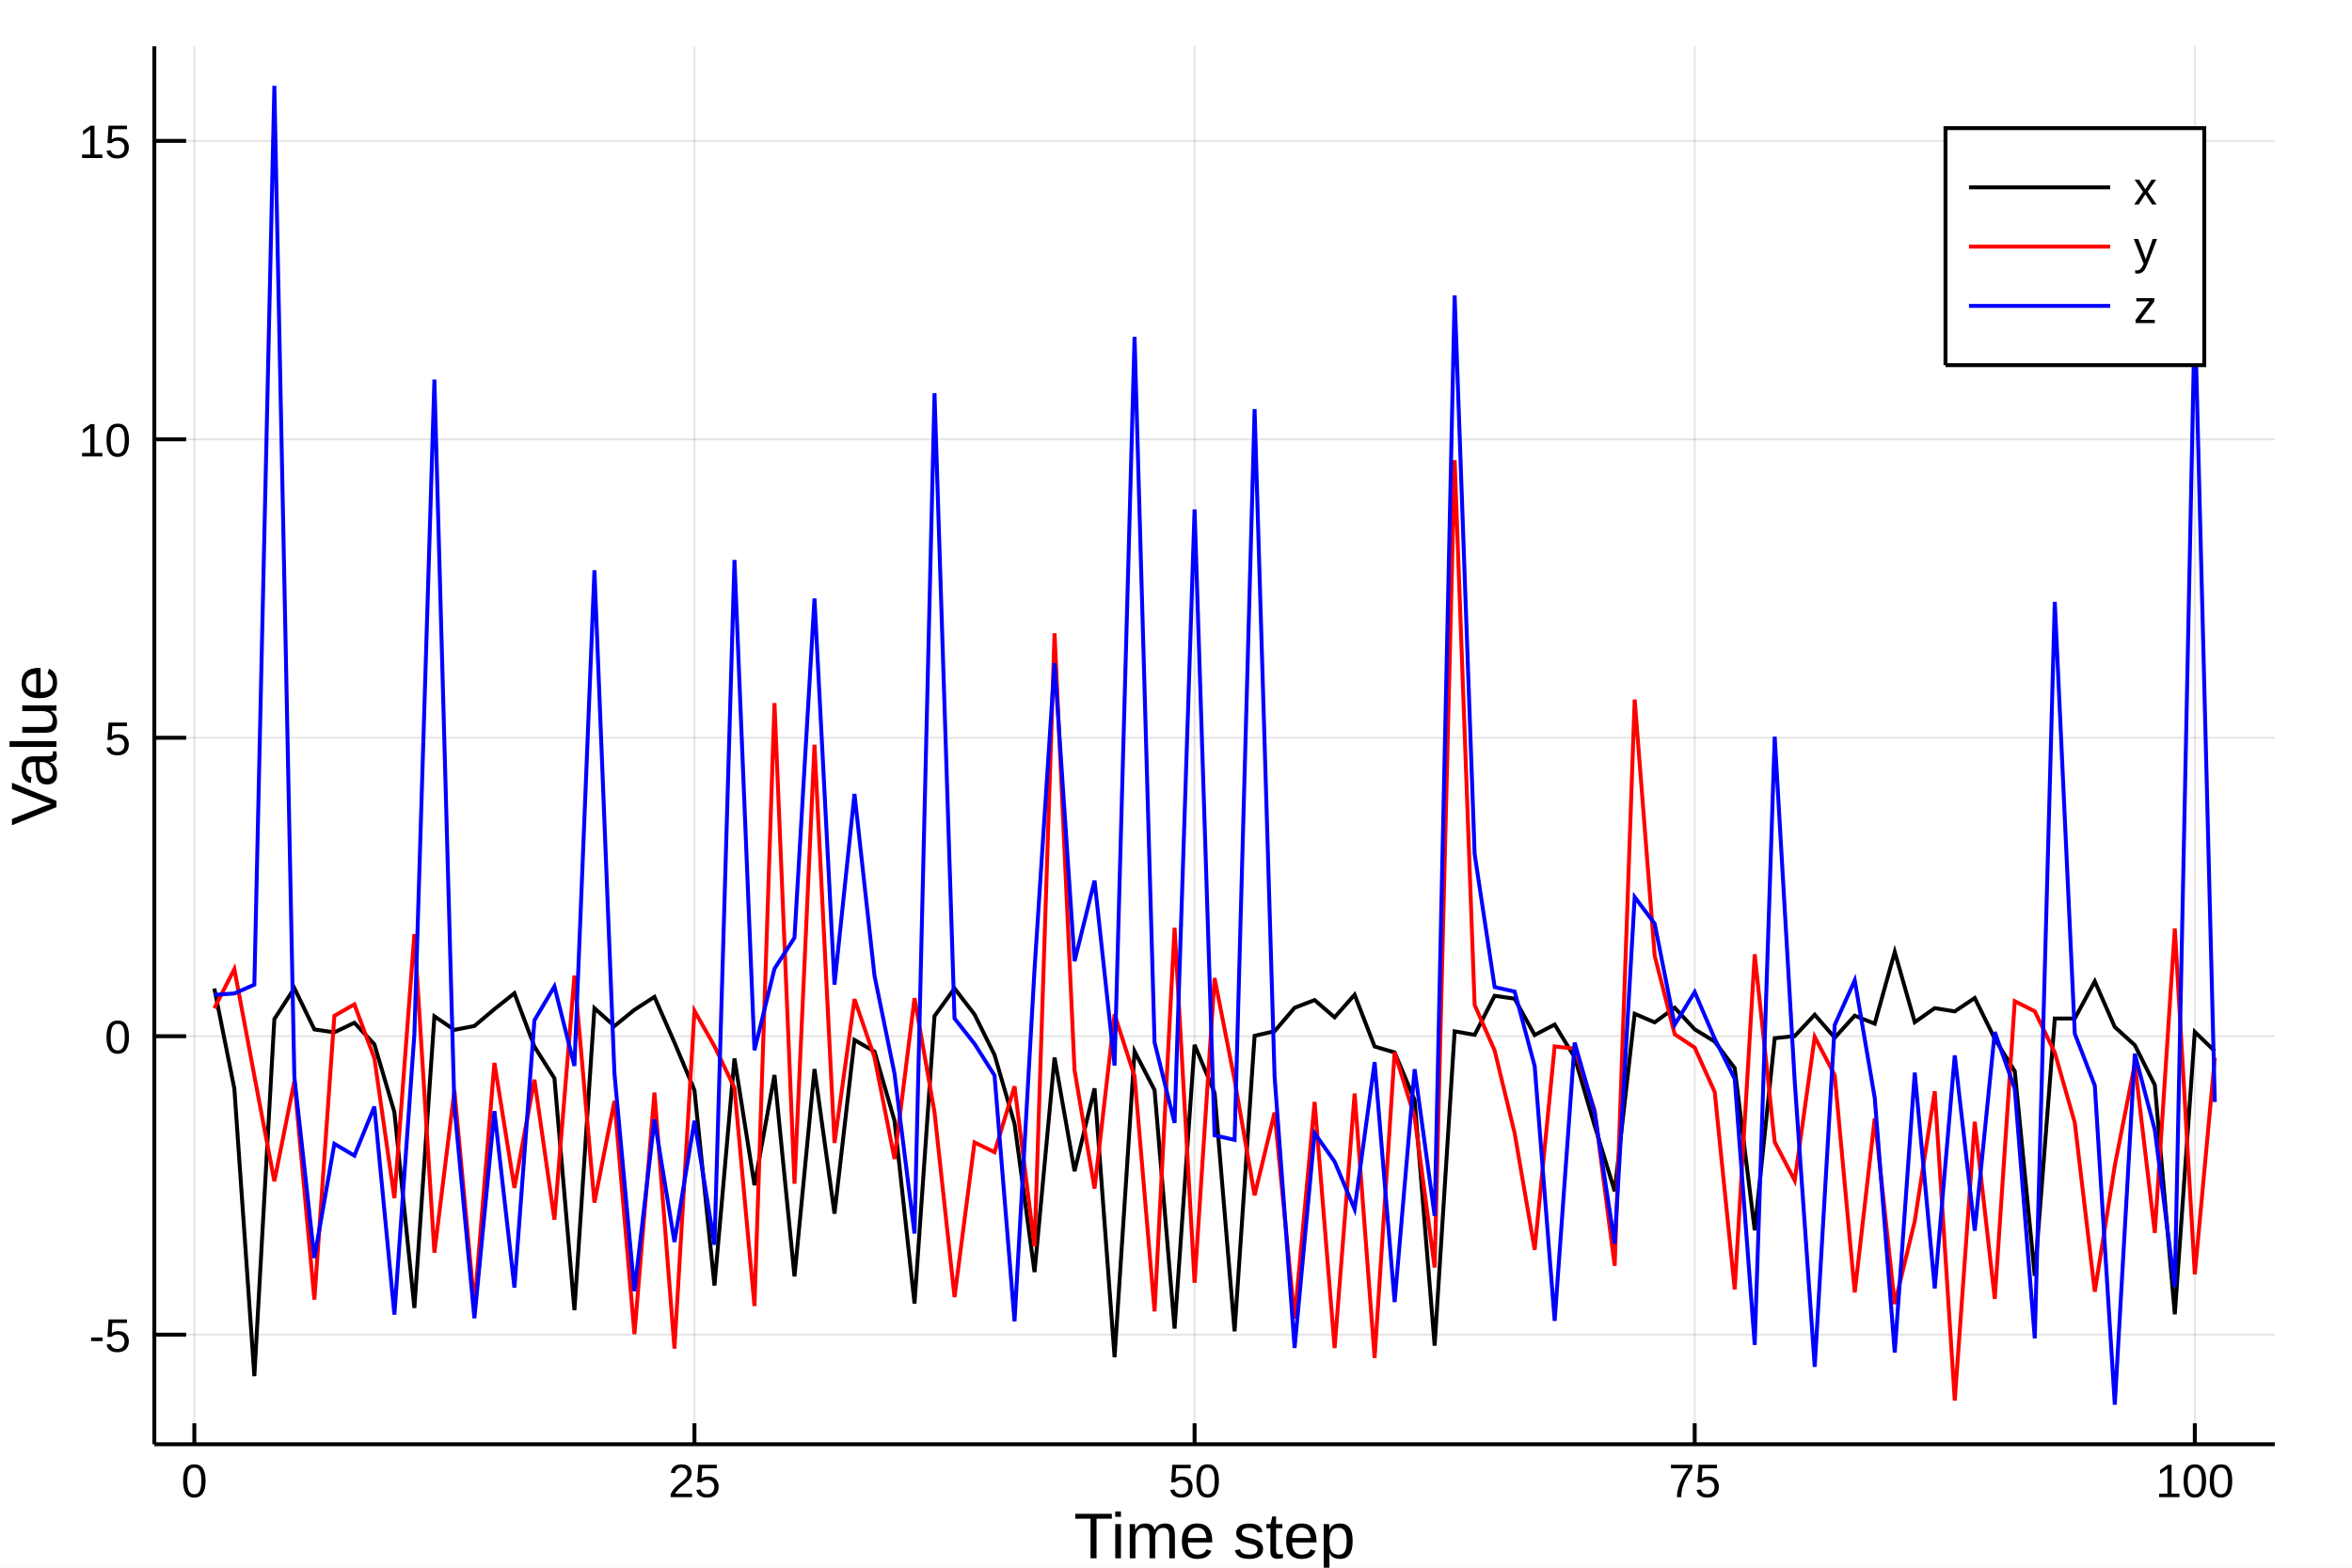
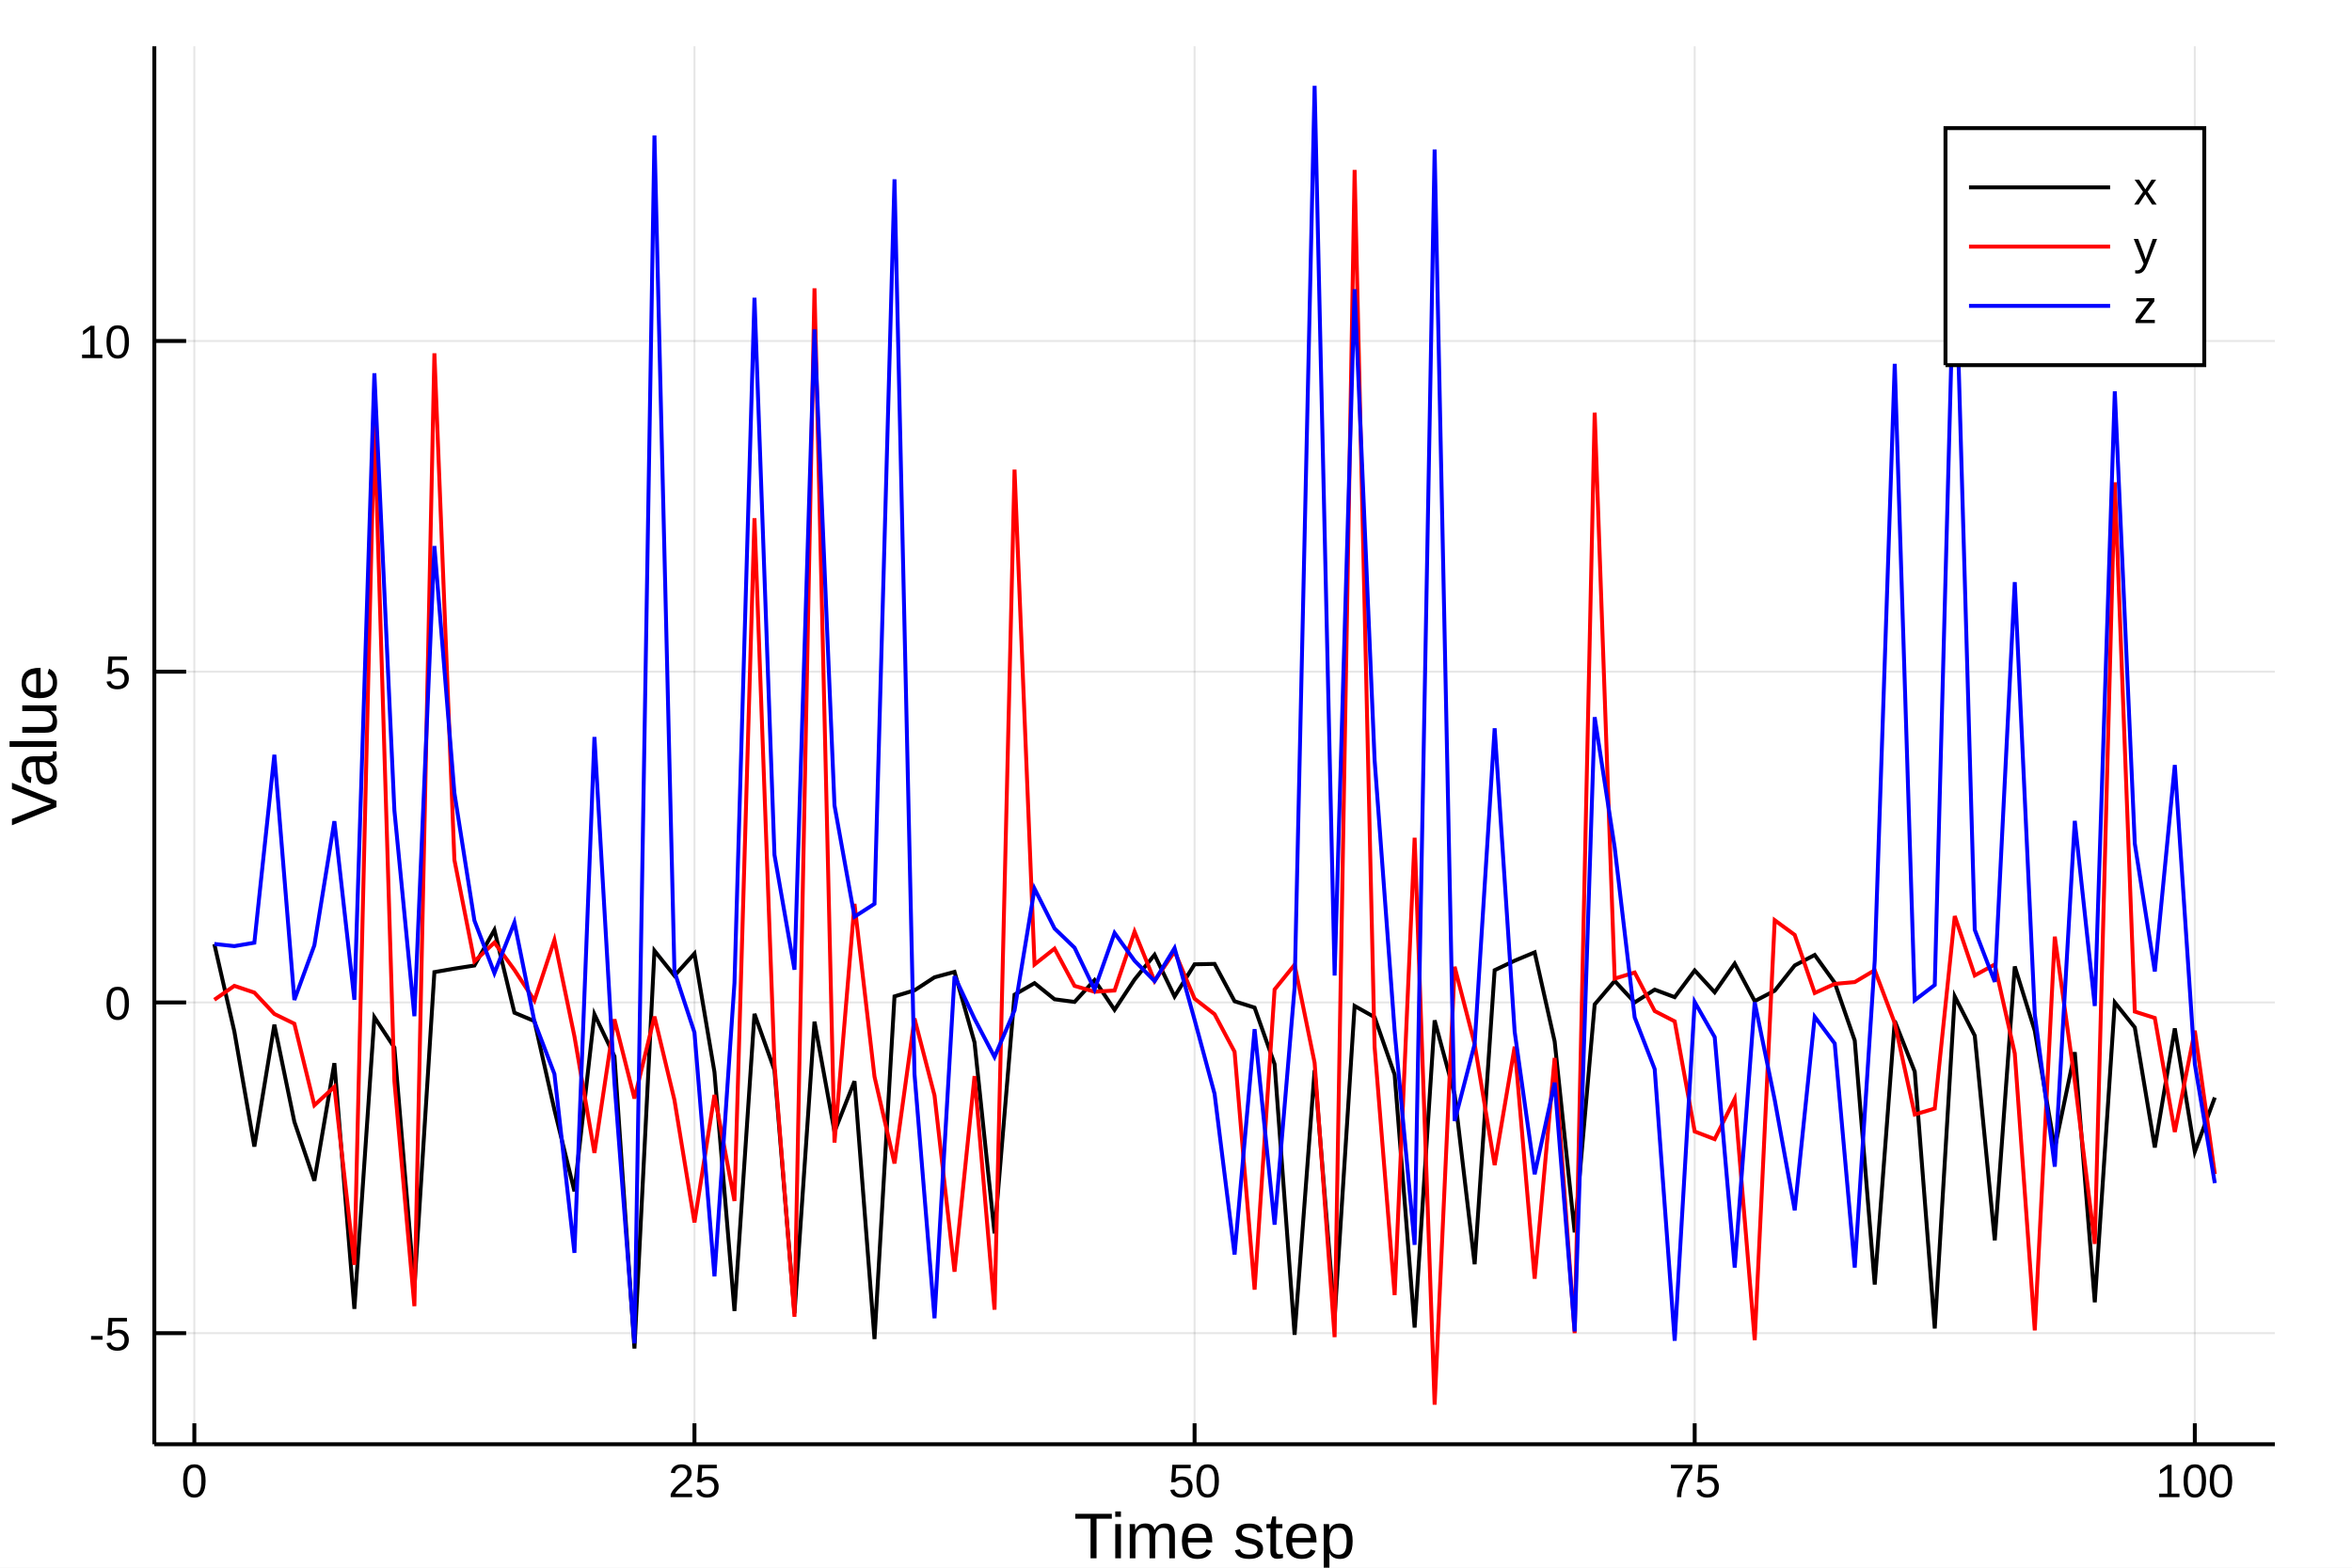
<svg xmlns="http://www.w3.org/2000/svg" width="600" height="400" viewBox="0 0 2400 1600">
  <defs>
-     <clipPath id="clip0000">
+     <clipPath id="clip9300">
      <rect x="0" y="0" width="2000" height="2000" />
    </clipPath>
  </defs>
  <defs>
-     <clipPath id="clip0001">
+     <clipPath id="clip9301">
      <rect x="0" y="0" width="2400" height="1600" />
    </clipPath>
  </defs>
-   <polygon clip-path="url(#clip0001)" points=" 0,1600 2400,1600 2400,0 0,0    " fill="#ffffff" fill-rule="evenodd" fill-opacity="1" />
+   <polygon clip-path="url(#clip9301)" points=" 0,1600 2400,1600 2400,0 0,0    " fill="#ffffff" fill-rule="evenodd" fill-opacity="1" />
  <defs>
-     <clipPath id="clip0002">
+     <clipPath id="clip9302">
      <rect x="480" y="0" width="1681" height="1600" />
    </clipPath>
  </defs>
-   <polygon clip-path="url(#clip0001)" points=" 157.48,1474.02 2321.26,1474.02 2321.26,47.244 157.48,47.244    " fill="#ffffff" fill-rule="evenodd" fill-opacity="1" />
+   <polygon clip-path="url(#clip9301)" points=" 157.48,1474.02 2321.26,1474.02 2321.26,47.244 157.48,47.244    " fill="#ffffff" fill-rule="evenodd" fill-opacity="1" />
  <defs>
-     <clipPath id="clip0003">
+     <clipPath id="clip9303">
      <rect x="157" y="47" width="2165" height="1428" />
    </clipPath>
  </defs>
-   <polyline clip-path="url(#clip0003)" style="stroke:#000000; stroke-width:2; stroke-opacity:0.1; fill:none" points="   198.306,1474.02 198.306,47.244    " />
-   <polyline clip-path="url(#clip0003)" style="stroke:#000000; stroke-width:2; stroke-opacity:0.1; fill:none" points="   708.632,1474.02 708.632,47.244    " />
-   <polyline clip-path="url(#clip0003)" style="stroke:#000000; stroke-width:2; stroke-opacity:0.1; fill:none" points="   1218.96,1474.02 1218.96,47.244    " />
-   <polyline clip-path="url(#clip0003)" style="stroke:#000000; stroke-width:2; stroke-opacity:0.1; fill:none" points="   1729.28,1474.02 1729.28,47.244    " />
-   <polyline clip-path="url(#clip0003)" style="stroke:#000000; stroke-width:2; stroke-opacity:0.1; fill:none" points="   2239.61,1474.02 2239.61,47.244    " />
-   <polyline clip-path="url(#clip0003)" style="stroke:#000000; stroke-width:2; stroke-opacity:0.1; fill:none" points="   157.48,1362.16 2321.26,1362.16    " />
-   <polyline clip-path="url(#clip0003)" style="stroke:#000000; stroke-width:2; stroke-opacity:0.1; fill:none" points="   157.48,1057.57 2321.26,1057.57    " />
-   <polyline clip-path="url(#clip0003)" style="stroke:#000000; stroke-width:2; stroke-opacity:0.1; fill:none" points="   157.48,752.975 2321.26,752.975    " />
-   <polyline clip-path="url(#clip0003)" style="stroke:#000000; stroke-width:2; stroke-opacity:0.1; fill:none" points="   157.48,448.382 2321.26,448.382    " />
-   <polyline clip-path="url(#clip0003)" style="stroke:#000000; stroke-width:2; stroke-opacity:0.1; fill:none" points="   157.48,143.79 2321.26,143.79    " />
-   <polyline clip-path="url(#clip0001)" style="stroke:#000000; stroke-width:4; stroke-opacity:1; fill:none" points="   157.48,1474.02 2321.26,1474.02    " />
-   <polyline clip-path="url(#clip0001)" style="stroke:#000000; stroke-width:4; stroke-opacity:1; fill:none" points="   157.48,1474.02 157.48,47.244    " />
-   <polyline clip-path="url(#clip0001)" style="stroke:#000000; stroke-width:4; stroke-opacity:1; fill:none" points="   198.306,1474.02 198.306,1452.61    " />
-   <polyline clip-path="url(#clip0001)" style="stroke:#000000; stroke-width:4; stroke-opacity:1; fill:none" points="   708.632,1474.02 708.632,1452.61    " />
-   <polyline clip-path="url(#clip0001)" style="stroke:#000000; stroke-width:4; stroke-opacity:1; fill:none" points="   1218.96,1474.02 1218.96,1452.61    " />
-   <polyline clip-path="url(#clip0001)" style="stroke:#000000; stroke-width:4; stroke-opacity:1; fill:none" points="   1729.28,1474.02 1729.28,1452.61    " />
-   <polyline clip-path="url(#clip0001)" style="stroke:#000000; stroke-width:4; stroke-opacity:1; fill:none" points="   2239.61,1474.02 2239.61,1452.61    " />
-   <polyline clip-path="url(#clip0001)" style="stroke:#000000; stroke-width:4; stroke-opacity:1; fill:none" points="   157.48,1362.16 189.937,1362.16    " />
-   <polyline clip-path="url(#clip0001)" style="stroke:#000000; stroke-width:4; stroke-opacity:1; fill:none" points="   157.48,1057.57 189.937,1057.57    " />
-   <polyline clip-path="url(#clip0001)" style="stroke:#000000; stroke-width:4; stroke-opacity:1; fill:none" points="   157.48,752.975 189.937,752.975    " />
-   <polyline clip-path="url(#clip0001)" style="stroke:#000000; stroke-width:4; stroke-opacity:1; fill:none" points="   157.48,448.382 189.937,448.382    " />
-   <polyline clip-path="url(#clip0001)" style="stroke:#000000; stroke-width:4; stroke-opacity:1; fill:none" points="   157.48,143.79 189.937,143.79    " />
-   <g clip-path="url(#clip0001)">
+   <polyline clip-path="url(#clip9303)" style="stroke:#000000; stroke-width:2; stroke-opacity:0.1; fill:none" points="   198.306,1474.02 198.306,47.244    " />
+   <polyline clip-path="url(#clip9303)" style="stroke:#000000; stroke-width:2; stroke-opacity:0.1; fill:none" points="   708.632,1474.02 708.632,47.244    " />
+   <polyline clip-path="url(#clip9303)" style="stroke:#000000; stroke-width:2; stroke-opacity:0.1; fill:none" points="   1218.96,1474.02 1218.96,47.244    " />
+   <polyline clip-path="url(#clip9303)" style="stroke:#000000; stroke-width:2; stroke-opacity:0.1; fill:none" points="   1729.28,1474.02 1729.28,47.244    " />
+   <polyline clip-path="url(#clip9303)" style="stroke:#000000; stroke-width:2; stroke-opacity:0.1; fill:none" points="   2239.61,1474.02 2239.61,47.244    " />
+   <polyline clip-path="url(#clip9303)" style="stroke:#000000; stroke-width:2; stroke-opacity:0.1; fill:none" points="   157.48,1360.64 2321.26,1360.64    " />
+   <polyline clip-path="url(#clip9303)" style="stroke:#000000; stroke-width:2; stroke-opacity:0.1; fill:none" points="   157.48,1023.1 2321.26,1023.1    " />
+   <polyline clip-path="url(#clip9303)" style="stroke:#000000; stroke-width:2; stroke-opacity:0.1; fill:none" points="   157.48,685.556 2321.26,685.556    " />
+   <polyline clip-path="url(#clip9303)" style="stroke:#000000; stroke-width:2; stroke-opacity:0.1; fill:none" points="   157.48,348.015 2321.26,348.015    " />
+   <polyline clip-path="url(#clip9301)" style="stroke:#000000; stroke-width:4; stroke-opacity:1; fill:none" points="   157.48,1474.02 2321.26,1474.02    " />
+   <polyline clip-path="url(#clip9301)" style="stroke:#000000; stroke-width:4; stroke-opacity:1; fill:none" points="   157.48,1474.02 157.48,47.244    " />
+   <polyline clip-path="url(#clip9301)" style="stroke:#000000; stroke-width:4; stroke-opacity:1; fill:none" points="   198.306,1474.02 198.306,1452.61    " />
+   <polyline clip-path="url(#clip9301)" style="stroke:#000000; stroke-width:4; stroke-opacity:1; fill:none" points="   708.632,1474.02 708.632,1452.61    " />
+   <polyline clip-path="url(#clip9301)" style="stroke:#000000; stroke-width:4; stroke-opacity:1; fill:none" points="   1218.96,1474.02 1218.96,1452.61    " />
+   <polyline clip-path="url(#clip9301)" style="stroke:#000000; stroke-width:4; stroke-opacity:1; fill:none" points="   1729.28,1474.02 1729.28,1452.61    " />
+   <polyline clip-path="url(#clip9301)" style="stroke:#000000; stroke-width:4; stroke-opacity:1; fill:none" points="   2239.61,1474.02 2239.61,1452.61    " />
+   <polyline clip-path="url(#clip9301)" style="stroke:#000000; stroke-width:4; stroke-opacity:1; fill:none" points="   157.48,1360.64 189.937,1360.64    " />
+   <polyline clip-path="url(#clip9301)" style="stroke:#000000; stroke-width:4; stroke-opacity:1; fill:none" points="   157.48,1023.1 189.937,1023.1    " />
+   <polyline clip-path="url(#clip9301)" style="stroke:#000000; stroke-width:4; stroke-opacity:1; fill:none" points="   157.48,685.556 189.937,685.556    " />
+   <polyline clip-path="url(#clip9301)" style="stroke:#000000; stroke-width:4; stroke-opacity:1; fill:none" points="   157.48,348.015 189.937,348.015    " />
+   <g clip-path="url(#clip9301)">
    <text style="fill:#000000; fill-opacity:1; font-family:Arial,Helvetica Neue,Helvetica,sans-serif; font-size:48px; text-anchor:middle;" transform="rotate(0, 198.306, 1528.02)" x="198.306" y="1528.02">0</text>
  </g>
-   <g clip-path="url(#clip0001)">
+   <g clip-path="url(#clip9301)">
    <text style="fill:#000000; fill-opacity:1; font-family:Arial,Helvetica Neue,Helvetica,sans-serif; font-size:48px; text-anchor:middle;" transform="rotate(0, 708.632, 1528.02)" x="708.632" y="1528.02">25</text>
  </g>
-   <g clip-path="url(#clip0001)">
+   <g clip-path="url(#clip9301)">
    <text style="fill:#000000; fill-opacity:1; font-family:Arial,Helvetica Neue,Helvetica,sans-serif; font-size:48px; text-anchor:middle;" transform="rotate(0, 1218.96, 1528.02)" x="1218.96" y="1528.02">50</text>
  </g>
-   <g clip-path="url(#clip0001)">
+   <g clip-path="url(#clip9301)">
    <text style="fill:#000000; fill-opacity:1; font-family:Arial,Helvetica Neue,Helvetica,sans-serif; font-size:48px; text-anchor:middle;" transform="rotate(0, 1729.28, 1528.02)" x="1729.28" y="1528.02">75</text>
  </g>
-   <g clip-path="url(#clip0001)">
+   <g clip-path="url(#clip9301)">
    <text style="fill:#000000; fill-opacity:1; font-family:Arial,Helvetica Neue,Helvetica,sans-serif; font-size:48px; text-anchor:middle;" transform="rotate(0, 2239.61, 1528.02)" x="2239.61" y="1528.02">100</text>
  </g>
-   <g clip-path="url(#clip0001)">
-     <text style="fill:#000000; fill-opacity:1; font-family:Arial,Helvetica Neue,Helvetica,sans-serif; font-size:48px; text-anchor:end;" transform="rotate(0, 133.48, 1379.66)" x="133.48" y="1379.66">-5</text>
+   <g clip-path="url(#clip9301)">
+     <text style="fill:#000000; fill-opacity:1; font-family:Arial,Helvetica Neue,Helvetica,sans-serif; font-size:48px; text-anchor:end;" transform="rotate(0, 133.48, 1378.14)" x="133.48" y="1378.14">-5</text>
  </g>
-   <g clip-path="url(#clip0001)">
-     <text style="fill:#000000; fill-opacity:1; font-family:Arial,Helvetica Neue,Helvetica,sans-serif; font-size:48px; text-anchor:end;" transform="rotate(0, 133.48, 1075.07)" x="133.48" y="1075.07">0</text>
+   <g clip-path="url(#clip9301)">
+     <text style="fill:#000000; fill-opacity:1; font-family:Arial,Helvetica Neue,Helvetica,sans-serif; font-size:48px; text-anchor:end;" transform="rotate(0, 133.48, 1040.6)" x="133.48" y="1040.6">0</text>
  </g>
-   <g clip-path="url(#clip0001)">
-     <text style="fill:#000000; fill-opacity:1; font-family:Arial,Helvetica Neue,Helvetica,sans-serif; font-size:48px; text-anchor:end;" transform="rotate(0, 133.48, 770.475)" x="133.48" y="770.475">5</text>
+   <g clip-path="url(#clip9301)">
+     <text style="fill:#000000; fill-opacity:1; font-family:Arial,Helvetica Neue,Helvetica,sans-serif; font-size:48px; text-anchor:end;" transform="rotate(0, 133.48, 703.056)" x="133.48" y="703.056">5</text>
  </g>
-   <g clip-path="url(#clip0001)">
-     <text style="fill:#000000; fill-opacity:1; font-family:Arial,Helvetica Neue,Helvetica,sans-serif; font-size:48px; text-anchor:end;" transform="rotate(0, 133.48, 465.882)" x="133.48" y="465.882">10</text>
+   <g clip-path="url(#clip9301)">
+     <text style="fill:#000000; fill-opacity:1; font-family:Arial,Helvetica Neue,Helvetica,sans-serif; font-size:48px; text-anchor:end;" transform="rotate(0, 133.48, 365.515)" x="133.48" y="365.515">10</text>
  </g>
-   <g clip-path="url(#clip0001)">
-     <text style="fill:#000000; fill-opacity:1; font-family:Arial,Helvetica Neue,Helvetica,sans-serif; font-size:48px; text-anchor:end;" transform="rotate(0, 133.48, 161.29)" x="133.48" y="161.29">15</text>
-   </g>
-   <g clip-path="url(#clip0001)">
+   <g clip-path="url(#clip9301)">
    <text style="fill:#000000; fill-opacity:1; font-family:Arial,Helvetica Neue,Helvetica,sans-serif; font-size:66px; text-anchor:middle;" transform="rotate(0, 1239.37, 1590.4)" x="1239.37" y="1590.4">Time step</text>
  </g>
-   <g clip-path="url(#clip0001)">
+   <g clip-path="url(#clip9301)">
    <text style="fill:#000000; fill-opacity:1; font-family:Arial,Helvetica Neue,Helvetica,sans-serif; font-size:66px; text-anchor:middle;" transform="rotate(-90, 57.6, 760.63)" x="57.6" y="760.63">Value</text>
  </g>
-   <polyline clip-path="url(#clip0003)" style="stroke:#000000; stroke-width:4; stroke-opacity:1; fill:none" points="   218.719,1008.92 239.132,1111.06 259.545,1404.52 279.958,1040.1 300.371,1008.53 320.784,1050.65 341.197,1053.62 361.61,1043.85 382.023,1065.8 402.436,1135.07    422.85,1334.91 443.263,1037.25 463.676,1051.08 484.089,1047.15 504.502,1029.96 524.915,1013.72 545.328,1068.2 565.741,1100.5 586.154,1337.21 606.567,1028.98    626.98,1047.19 647.393,1030.63 667.806,1017.45 688.219,1064 708.632,1112.68 729.045,1312.03 749.458,1080.3 769.871,1209.61 790.284,1097.19 810.697,1302.73    831.11,1091.06 851.523,1238.66 871.936,1061.41 892.349,1073.22 912.762,1143.79 933.175,1330.44 953.588,1037 974.001,1008.79 994.414,1035.34 1014.83,1076.59    1035.24,1146.94 1055.65,1298.27 1076.07,1079.38 1096.48,1195.31 1116.89,1110.82 1137.31,1385.19 1157.72,1073 1178.13,1112.57 1198.54,1355.94 1218.96,1066.39    1239.37,1115.38 1259.78,1358.76 1280.2,1057.16 1300.61,1052.48 1321.02,1028.55 1341.44,1020.68 1361.85,1038.28 1382.26,1015.2 1402.67,1068.08 1423.09,1074.14    1443.5,1122.77 1463.91,1373.35 1484.33,1052.57 1504.74,1056.15 1525.15,1016.29 1545.57,1019.28 1565.98,1056.36 1586.39,1045.69 1606.8,1079.13 1627.22,1149.03    1647.63,1215.73 1668.04,1034.69 1688.46,1043.42 1708.87,1028.53 1729.28,1050.54 1749.7,1063.01 1770.11,1090.15 1790.52,1255.66 1810.93,1059.59 1831.35,1057.45    1851.76,1035.62 1872.17,1059.11 1892.59,1036.6 1913,1044.8 1933.41,971.552 1953.83,1043.26 1974.24,1028.93 1994.65,1032.24 2015.06,1018.57 2035.48,1060.2    2055.89,1093.3 2076.3,1302.18 2096.72,1039.47 2117.13,1039.48 2137.54,1001.58 2157.96,1048.2 2178.37,1066.66 2198.78,1107.37 2219.19,1341.39 2239.61,1053.18    2260.02,1072.85    " />
-   <polyline clip-path="url(#clip0003)" style="stroke:#ff0000; stroke-width:4; stroke-opacity:1; fill:none" points="   218.719,1029.07 239.132,989.046 259.545,1098.01 279.958,1205.66 300.371,1103.41 320.784,1326.41 341.197,1036.77 361.61,1025.06 382.023,1080.08 402.436,1222.85    422.85,953.318 443.263,1278.51 463.676,1113.03 484.089,1332.78 504.502,1084.79 524.915,1212.36 545.328,1101.96 565.741,1244.83 586.154,995.73 606.567,1227.39    626.98,1123.57 647.393,1361.64 667.806,1115.08 688.219,1376.36 708.632,1031.67 729.045,1067.75 749.458,1110.4 769.871,1332.94 790.284,717.596 810.697,1208.12    831.11,760.108 851.523,1166.51 871.936,1019.72 892.349,1079.14 912.762,1182.84 933.175,1018.72 953.588,1135.2 974.001,1323.83 994.414,1165.92 1014.83,1175.95    1035.24,1108.68 1055.65,1272.05 1076.07,646.278 1096.48,1092.25 1116.89,1213.05 1137.31,1035.29 1157.72,1098.56 1178.13,1338.4 1198.54,946.95 1218.96,1309.17    1239.37,998.22 1259.78,1102.22 1280.2,1219.93 1300.61,1135.4 1321.02,1345.86 1341.44,1124.65 1361.85,1375.87 1382.26,1116.03 1402.67,1385.94 1423.09,1073.93    1443.5,1140.3 1463.91,1293.63 1484.33,469.653 1504.74,1025.7 1525.15,1072.18 1545.57,1156.57 1565.98,1275.58 1586.39,1067.98 1606.8,1070.26 1627.22,1133.42    1647.63,1291.86 1668.04,713.926 1688.46,975.498 1708.87,1055.58 1729.28,1069.18 1749.7,1114.48 1770.11,1315.96 1790.52,973.969 1810.93,1165.57 1831.35,1204.88    1851.76,1058.25 1872.17,1097.42 1892.59,1319.07 1913,1141.4 1933.41,1330.93 1953.83,1246.33 1974.24,1113.79 1994.65,1429.47 2015.06,1144.84 2035.48,1325.61    2055.89,1021.83 2076.3,1032.12 2096.72,1074.26 2117.13,1145.83 2137.54,1318.3 2157.96,1189.65 2178.37,1085.92 2198.78,1258.28 2219.19,947.612 2239.61,1300.58    2260.02,1079.43    " />
-   <polyline clip-path="url(#clip0003)" style="stroke:#0000ff; stroke-width:4; stroke-opacity:1; fill:none" points="   218.719,1015.37 239.132,1013.93 259.545,1004.94 279.958,87.624 300.371,1099.24 320.784,1283.91 341.197,1167.39 361.61,1179.47 382.023,1129.4 402.436,1341.72    422.85,1055.29 443.263,387.373 463.676,1128.9 484.089,1345.41 504.502,1134.01 524.915,1314.16 545.328,1041.4 565.741,1006.74 586.154,1087.9 606.567,582.042    626.98,1095.51 647.393,1317.79 667.806,1142.46 688.219,1267.55 708.632,1143.88 729.045,1270.44 749.458,571.496 769.871,1071.88 790.284,988.662 810.697,957.027    831.11,610.815 851.523,1004.92 871.936,810.253 892.349,995.867 912.762,1095.69 933.175,1258.95 953.588,401.366 974.001,1039.44 994.414,1065.3 1014.83,1097.63    1035.24,1348.56 1055.65,989.22 1076.07,676.801 1096.48,981.027 1116.89,898.74 1137.31,1087.53 1157.72,343.796 1178.13,1063.84 1198.54,1146.05 1218.96,519.965    1239.37,1158.71 1259.78,1163.39 1280.2,417.539 1300.61,1098.85 1321.02,1375.74 1341.44,1156.52 1361.85,1185.56 1382.26,1234.08 1402.67,1083.98 1423.09,1328.9    1443.5,1091.25 1463.91,1240.91 1484.33,301.554 1504.74,871.648 1525.15,1007.44 1545.57,1012 1565.98,1087.97 1586.39,1348.06 1606.8,1064.13 1627.22,1135.68    1647.63,1269.28 1668.04,915.577 1688.46,942.719 1708.87,1045.86 1729.28,1012.46 1749.7,1060.1 1770.11,1101.09 1790.52,1372.66 1810.93,751.868 1831.35,1103.73    1851.76,1395.04 1872.17,1046.07 1892.59,1000.51 1913,1120.57 1933.41,1380.46 1953.83,1094.73 1974.24,1314.98 1994.65,1077.15 2015.06,1256.1 2035.48,1053.33    2055.89,1111.19 2076.3,1365.93 2096.72,614.264 2117.13,1054.98 2137.54,1107.95 2157.96,1433.64 2178.37,1075.53 2198.78,1153.2 2219.19,1313.43 2239.61,317.326    2260.02,1124.75    " />
-   <polygon clip-path="url(#clip0001)" points=" 1985.19,372.684 2249.26,372.684 2249.26,130.764 1985.19,130.764    " fill="#ffffff" fill-rule="evenodd" fill-opacity="1" />
-   <polyline clip-path="url(#clip0001)" style="stroke:#000000; stroke-width:4; stroke-opacity:1; fill:none" points="   1985.19,372.684 2249.26,372.684 2249.26,130.764 1985.19,130.764 1985.19,372.684    " />
-   <polyline clip-path="url(#clip0001)" style="stroke:#000000; stroke-width:4; stroke-opacity:1; fill:none" points="   2009.19,191.244 2153.19,191.244    " />
-   <g clip-path="url(#clip0001)">
+   <polyline clip-path="url(#clip9303)" style="stroke:#000000; stroke-width:4; stroke-opacity:1; fill:none" points="   218.719,963.578 239.132,1052.71 259.545,1170.2 279.958,1045.8 300.371,1144.9 320.784,1205.04 341.197,1085.06 361.61,1335.84 382.023,1038.2 402.436,1069.18    422.85,1314.24 443.263,992.146 463.676,988.591 484.089,985.418 504.502,949.16 524.915,1033.57 545.328,1042.15 565.741,1132.68 586.154,1215.84 606.567,1035.19    626.98,1078.13 647.393,1376.31 667.806,970.296 688.219,995.815 708.632,973.209 729.045,1094.11 749.458,1338 769.871,1034.73 790.284,1092.2 810.697,1340.27    831.11,1042.7 851.523,1155.05 871.936,1103.47 892.349,1366.67 912.762,1016.92 933.175,1010.76 953.588,997.432 974.001,991.928 994.414,1063.88 1014.83,1258.79    1035.24,1015.17 1055.65,1003.41 1076.07,1019.87 1096.48,1022.57 1116.89,1000.28 1137.31,1030.64 1157.72,999.725 1178.13,974.484 1198.54,1017.04 1218.96,984.176    1239.37,983.773 1259.78,1021.91 1280.2,1028.37 1300.61,1086.1 1321.02,1362.36 1341.44,1092.23 1361.85,1344.91 1382.26,1026.68 1402.67,1038.17 1423.09,1096.81    1443.5,1354.9 1463.91,1041.37 1484.33,1117.11 1504.74,1290.3 1525.15,990.19 1545.57,980.499 1565.98,971.971 1586.39,1062.92 1606.8,1257.79 1627.22,1025.15    1647.63,1001.13 1668.04,1023.11 1688.46,1010.04 1708.87,1017.71 1729.28,990.473 1749.7,1012.73 1770.11,983.468 1790.52,1021.76 1810.93,1011.14 1831.35,985.353    1851.76,974.655 1872.17,1003.01 1892.59,1061.95 1913,1311.01 1933.41,1041.97 1953.83,1093.76 1974.24,1355.87 1994.65,1016.96 2015.06,1057.01 2035.48,1265.9    2055.89,986.377 2076.3,1052.06 2096.72,1171.71 2117.13,1073.86 2137.54,1329.14 2157.96,1023.16 2178.37,1048.62 2198.78,1171.11 2219.19,1049.63 2239.61,1175.42    2260.02,1120.13    " />
+   <polyline clip-path="url(#clip9303)" style="stroke:#ff0000; stroke-width:4; stroke-opacity:1; fill:none" points="   218.719,1020.37 239.132,1006.17 259.545,1013.04 279.958,1034.83 300.371,1044.82 320.784,1128.04 341.197,1109.23 361.61,1290.91 382.023,430.352 402.436,1103.37    422.85,1333.09 443.263,360.578 463.676,877.612 484.089,981.187 504.502,962.009 524.915,989.848 545.328,1021.14 565.741,959.354 586.154,1057.72 606.567,1176.71    626.98,1040.3 647.393,1121.13 667.806,1037.54 688.219,1122.71 708.632,1247.64 729.045,1117.49 749.458,1225.76 769.871,528.848 790.284,1086.16 810.697,1343.91    831.11,294.238 851.523,1166.16 871.936,922.53 892.349,1098.87 912.762,1187.45 933.175,1039.47 953.588,1118.02 974.001,1297.93 994.414,1098.27 1014.83,1336.68    1035.24,479.295 1055.65,984.339 1076.07,968.17 1096.48,1006.2 1116.89,1012.18 1137.31,1010.92 1157.72,950.889 1178.13,1001.24 1198.54,971.082 1218.96,1019.28    1239.37,1035.11 1259.78,1073.48 1280.2,1316.23 1300.61,1009.89 1321.02,984.641 1341.44,1084.64 1361.85,1364.7 1382.26,173.429 1402.67,1068.54 1423.09,1321.81    1443.5,854.972 1463.91,1433.64 1484.33,986.676 1504.74,1065.73 1525.15,1189.08 1545.57,1068.23 1565.98,1305.07 1586.39,1079.75 1606.8,1360.6 1627.22,421.142    1647.63,998.814 1668.04,992.546 1688.46,1031.89 1708.87,1042.4 1729.28,1154.81 1749.7,1162.65 1770.11,1121.59 1790.52,1367.82 1810.93,939.182 1831.35,954.173    1851.76,1013.47 1872.17,1004.16 1892.59,1002.32 1913,990.197 1933.41,1044.23 1953.83,1137.45 1974.24,1131.36 1994.65,934.943 2015.06,995.531 2035.48,984.345    2055.89,1075.08 2076.3,1357.81 2096.72,955.951 2117.13,1103.37 2137.54,1269.53 2157.96,492.243 2178.37,1032.44 2198.78,1038.94 2219.19,1155.28 2239.61,1051.94    2260.02,1198.23    " />
+   <polyline clip-path="url(#clip9303)" style="stroke:#0000ff; stroke-width:4; stroke-opacity:1; fill:none" points="   218.719,963.397 239.132,965.632 259.545,962.151 279.958,770.319 300.371,1020.57 320.784,964.777 341.197,838.118 361.61,1020.39 382.023,380.923 402.436,826.988    422.85,1037.14 443.263,557.295 463.676,809.249 484.089,939.489 504.502,993.205 524.915,941.501 545.328,1042.59 565.741,1096.1 586.154,1278.68 606.567,752.175    626.98,1104.98 647.393,1371.08 667.806,138.305 688.219,991.636 708.632,1053.8 729.045,1302.66 749.458,1003.18 769.871,303.853 790.284,872.477 810.697,989.716    831.11,336.182 851.523,821.976 871.936,935.633 892.349,922.431 912.762,182.993 933.175,1096.37 953.588,1345.43 974.001,996.323 994.414,1039.78 1014.83,1078.75    1035.24,1031.19 1055.65,907.005 1076.07,947.613 1096.48,967.235 1116.89,1009.88 1137.31,952.205 1157.72,980.543 1178.13,1001.31 1198.54,967.631 1218.96,1040.83    1239.37,1116.43 1259.78,1280.38 1280.2,1050.37 1300.61,1249.9 1321.02,1007.89 1341.44,87.624 1361.85,995.679 1382.26,295.192 1402.67,775.774 1423.09,1051.78    1443.5,1270.51 1463.91,152.545 1484.33,1144.13 1504.74,1065.58 1525.15,743.285 1545.57,1052.9 1565.98,1198.45 1586.39,1104.92 1606.8,1358.83 1627.22,731.933    1647.63,864.936 1668.04,1038.42 1688.46,1091.13 1708.87,1368.41 1729.28,1022.72 1749.7,1058.52 1770.11,1293.72 1790.52,1022.92 1810.93,1122.53 1831.35,1235.25    1851.76,1037.72 1872.17,1065.03 1892.59,1293.71 1913,980.323 1933.41,371.35 1953.83,1020.86 1974.24,1005.25 1994.65,233.222 2015.06,948.966 2035.48,1002.1    2055.89,594.112 2076.3,1035.22 2096.72,1190.73 2117.13,837.788 2137.54,1026.72 2157.96,399.369 2178.37,860.988 2198.78,991.535 2219.19,780.771 2239.61,1085.92    2260.02,1207.55    " />
+   <polygon clip-path="url(#clip9301)" points=" 1985.19,372.684 2249.26,372.684 2249.26,130.764 1985.19,130.764    " fill="#ffffff" fill-rule="evenodd" fill-opacity="1" />
+   <polyline clip-path="url(#clip9301)" style="stroke:#000000; stroke-width:4; stroke-opacity:1; fill:none" points="   1985.19,372.684 2249.26,372.684 2249.26,130.764 1985.19,130.764 1985.19,372.684    " />
+   <polyline clip-path="url(#clip9301)" style="stroke:#000000; stroke-width:4; stroke-opacity:1; fill:none" points="   2009.19,191.244 2153.19,191.244    " />
+   <g clip-path="url(#clip9301)">
    <text style="fill:#000000; fill-opacity:1; font-family:Arial,Helvetica Neue,Helvetica,sans-serif; font-size:48px; text-anchor:start;" transform="rotate(0, 2177.19, 208.744)" x="2177.19" y="208.744">x</text>
  </g>
-   <polyline clip-path="url(#clip0001)" style="stroke:#ff0000; stroke-width:4; stroke-opacity:1; fill:none" points="   2009.19,251.724 2153.19,251.724    " />
-   <g clip-path="url(#clip0001)">
+   <polyline clip-path="url(#clip9301)" style="stroke:#ff0000; stroke-width:4; stroke-opacity:1; fill:none" points="   2009.19,251.724 2153.19,251.724    " />
+   <g clip-path="url(#clip9301)">
    <text style="fill:#000000; fill-opacity:1; font-family:Arial,Helvetica Neue,Helvetica,sans-serif; font-size:48px; text-anchor:start;" transform="rotate(0, 2177.19, 269.224)" x="2177.19" y="269.224">y</text>
  </g>
-   <polyline clip-path="url(#clip0001)" style="stroke:#0000ff; stroke-width:4; stroke-opacity:1; fill:none" points="   2009.19,312.204 2153.19,312.204    " />
-   <g clip-path="url(#clip0001)">
+   <polyline clip-path="url(#clip9301)" style="stroke:#0000ff; stroke-width:4; stroke-opacity:1; fill:none" points="   2009.19,312.204 2153.19,312.204    " />
+   <g clip-path="url(#clip9301)">
    <text style="fill:#000000; fill-opacity:1; font-family:Arial,Helvetica Neue,Helvetica,sans-serif; font-size:48px; text-anchor:start;" transform="rotate(0, 2177.19, 329.704)" x="2177.19" y="329.704">z</text>
  </g>
</svg>
